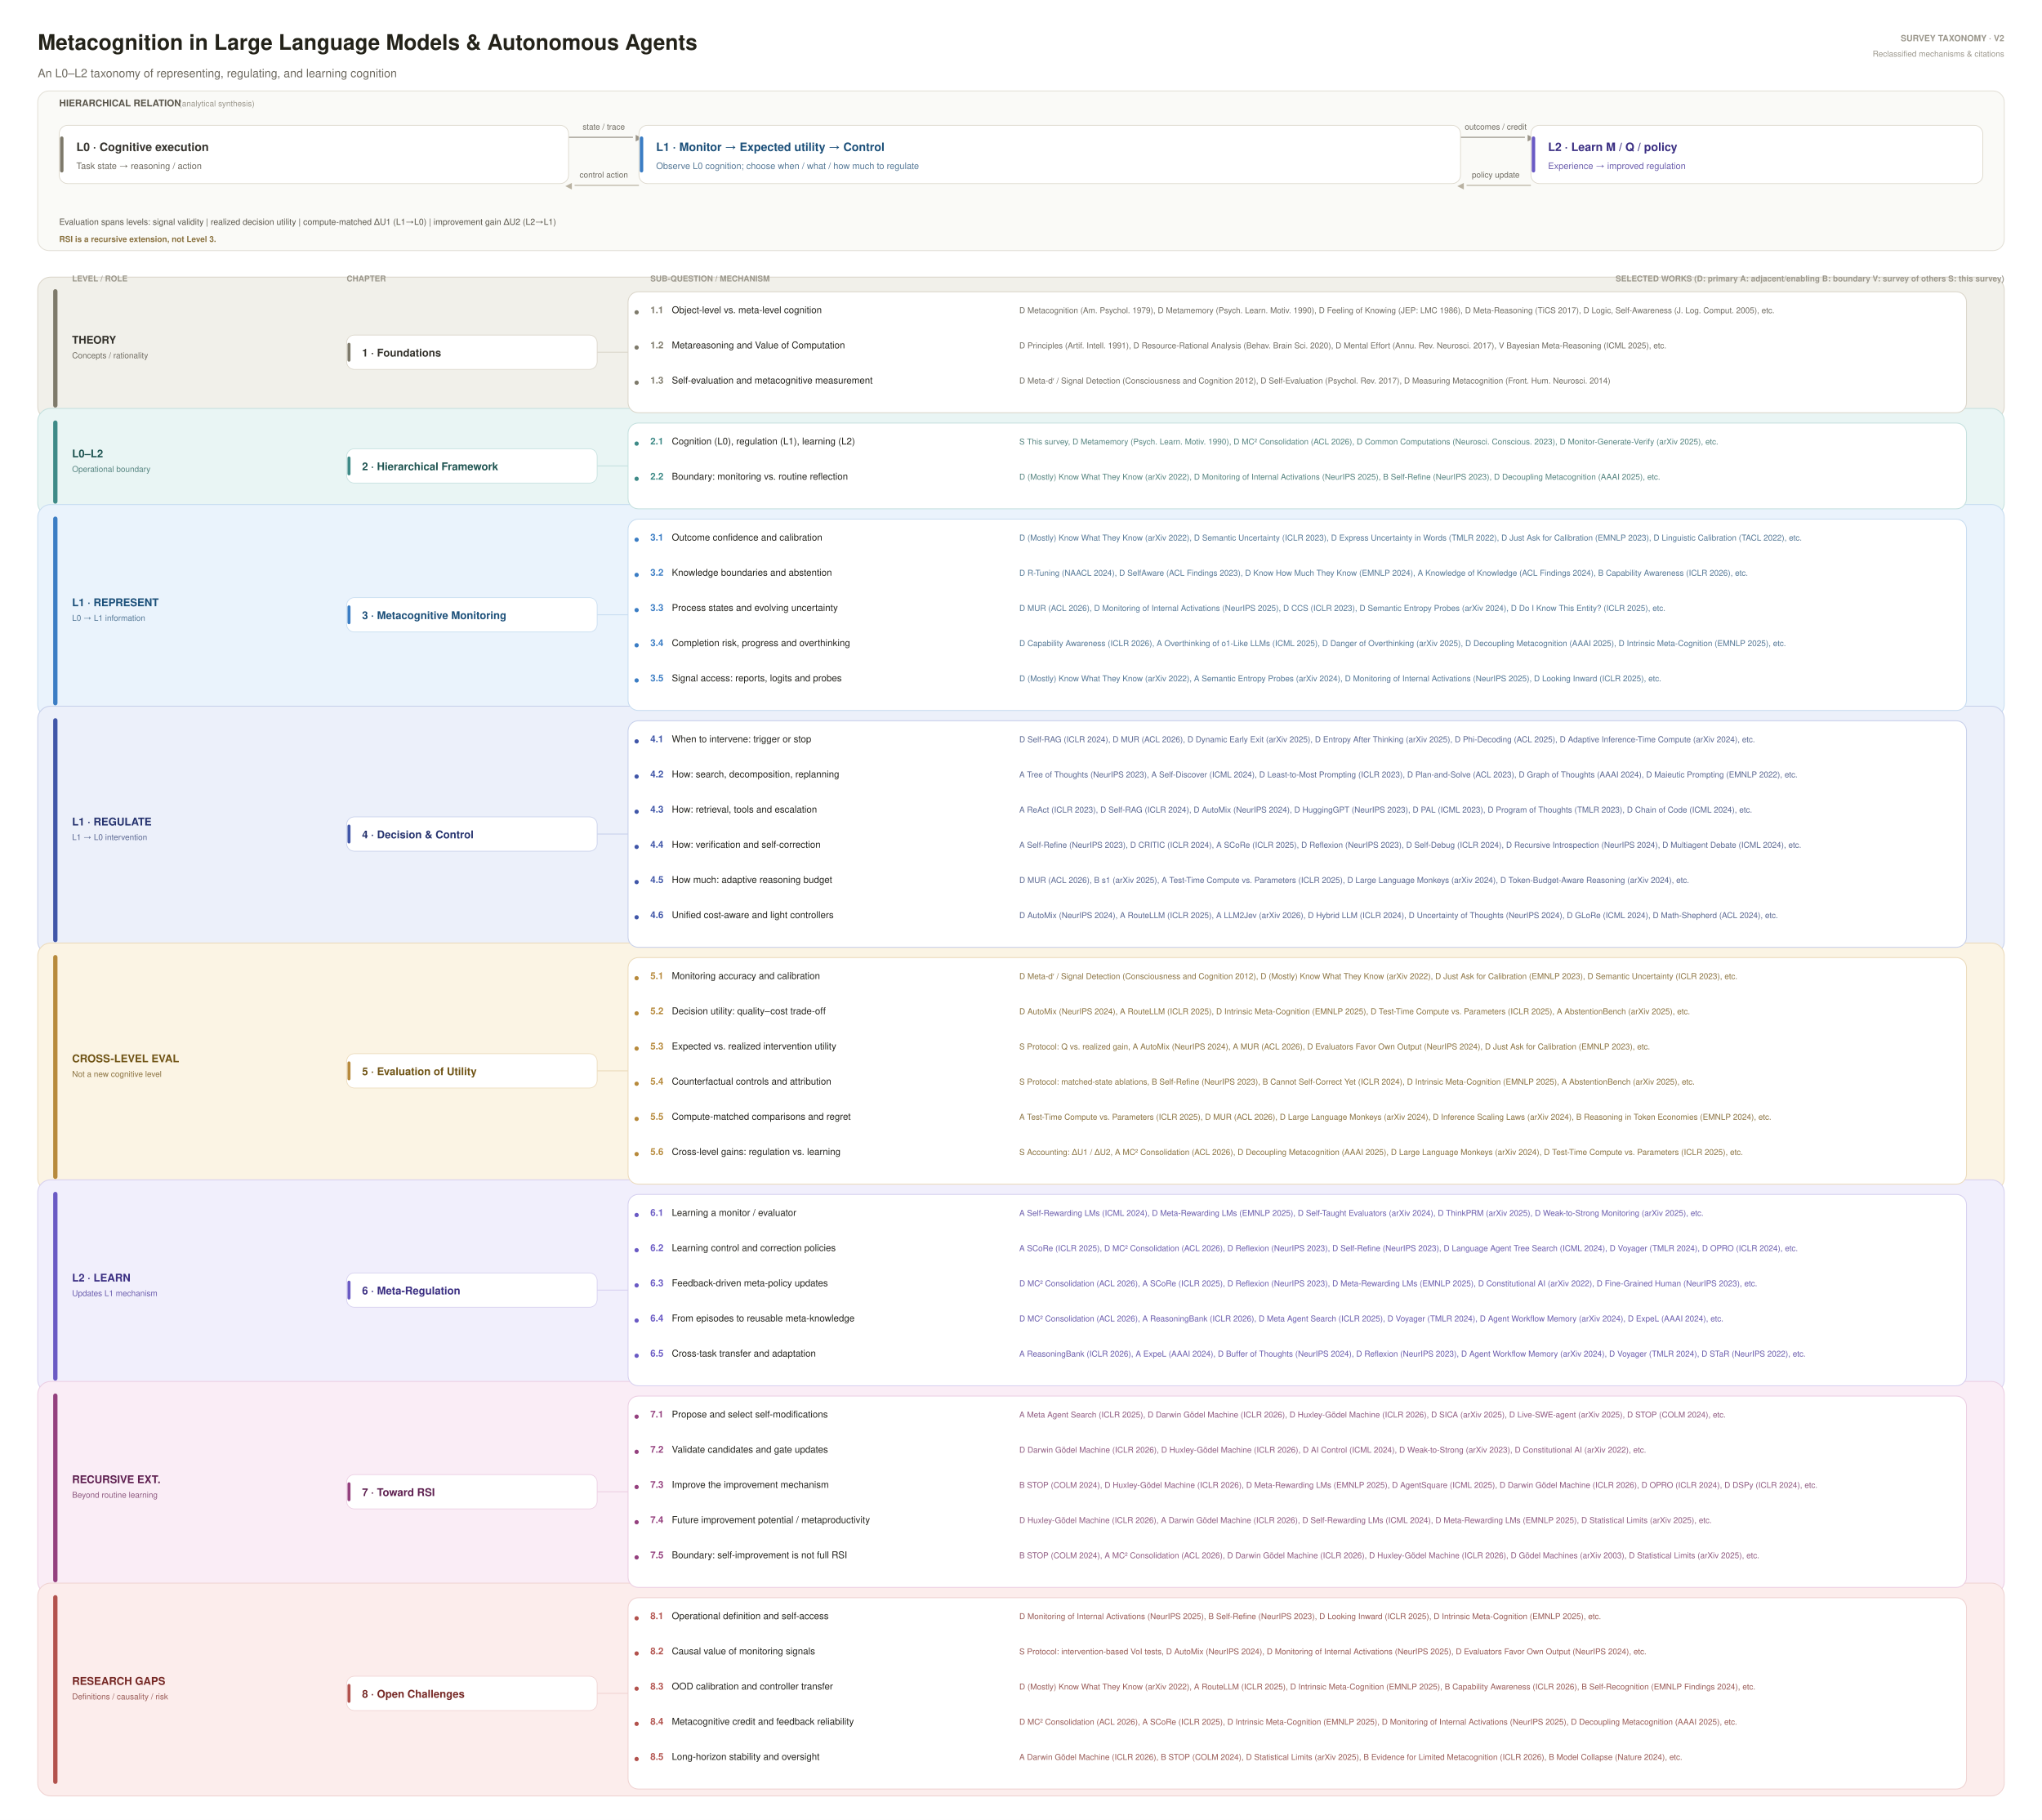
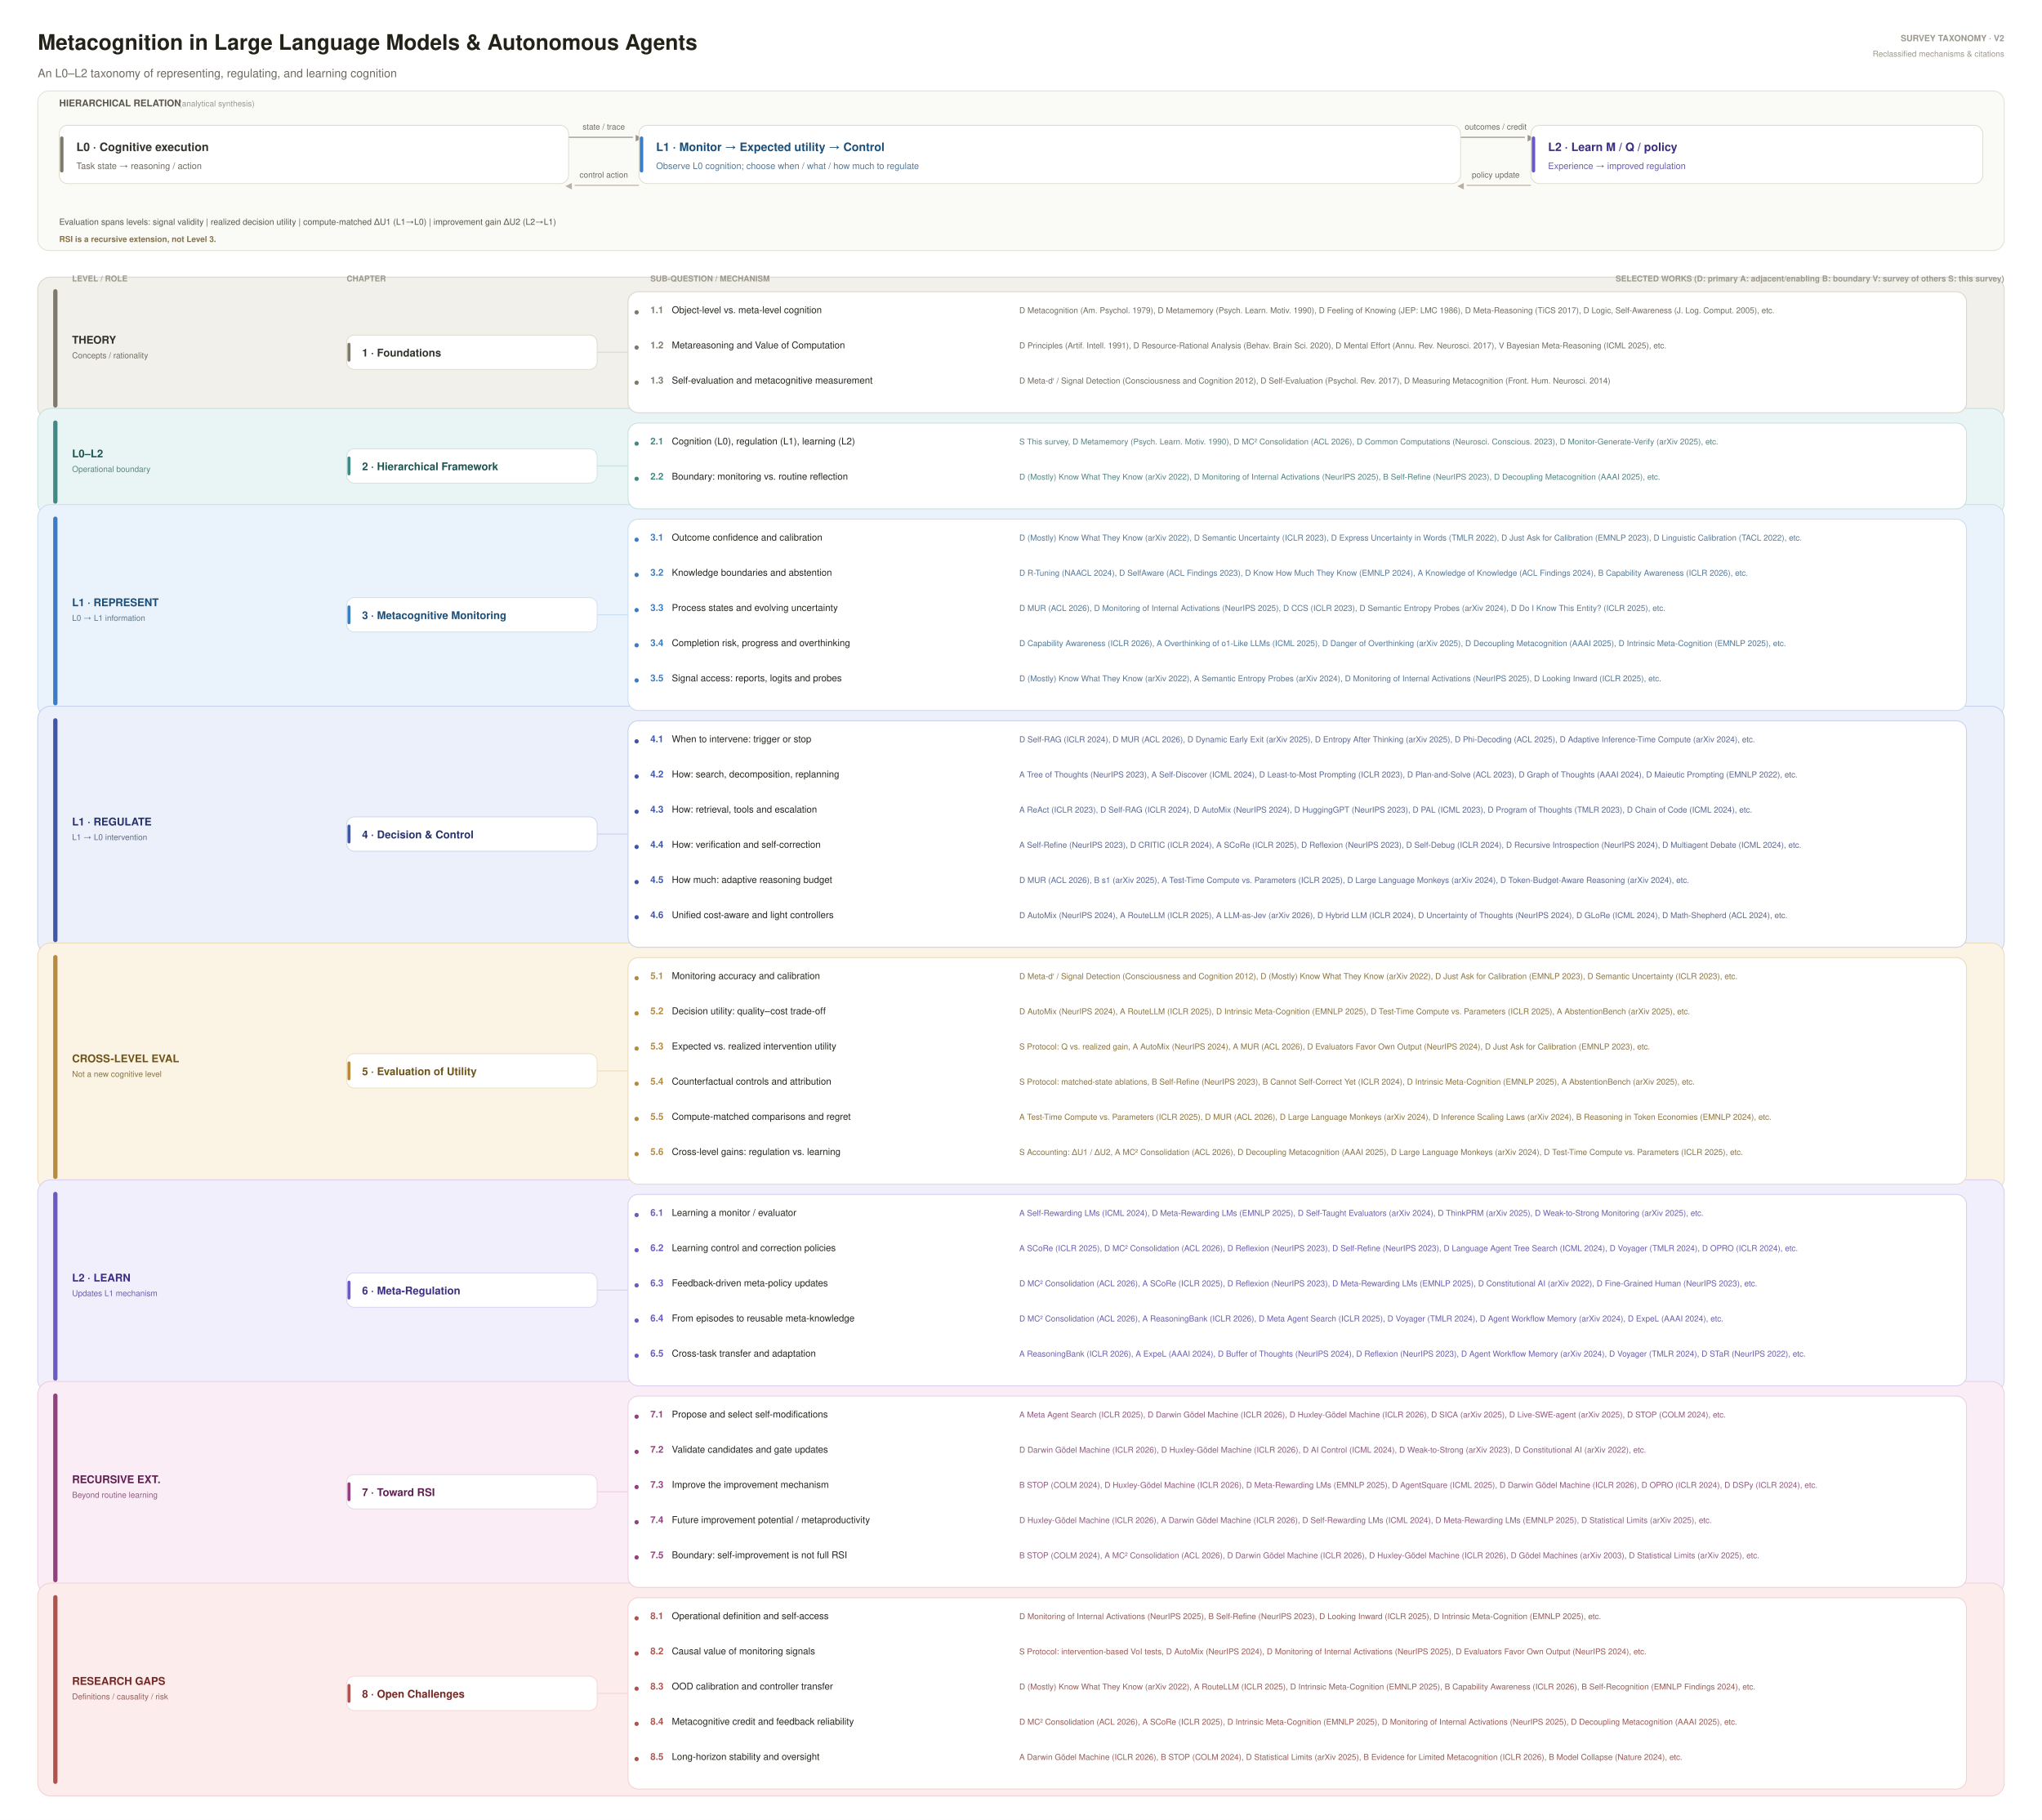
<svg xmlns="http://www.w3.org/2000/svg" viewBox="0 0 2380 2121" width="100%" font-family="Helvetica, Arial, sans-serif" role="img">
  <rect x="0" y="0" width="2380" height="2121" fill="#FFFFFF" />
  <rect x="44" y="106.0" width="2292" height="186.0" rx="13" fill="#FAFAF7" stroke="#E2DFD6" stroke-width="1" />
  <rect x="44" y="323.0" width="2292" height="166.0" rx="15" fill="#F1F0EA" stroke="#DAD5C9" stroke-width="1" />
  <rect x="44" y="476.0" width="2292" height="125.0" rx="15" fill="#E9F5F4" stroke="#C4E0DE" stroke-width="1" />
  <rect x="44" y="588.0" width="2292" height="248.0" rx="15" fill="#EAF3FC" stroke="#C7DCF0" stroke-width="1" />
  <rect x="44" y="823.0" width="2292" height="289.0" rx="15" fill="#ECF0FA" stroke="#C6CFEA" stroke-width="1" />
  <rect x="44" y="1099.0" width="2292" height="289.0" rx="15" fill="#FBF4E4" stroke="#EBDABA" stroke-width="1" />
  <rect x="44" y="1375.0" width="2292" height="248.0" rx="15" fill="#F1EFFC" stroke="#D5CFEF" stroke-width="1" />
  <rect x="44" y="1610.0" width="2292" height="248.0" rx="15" fill="#FAEDF6" stroke="#EBCDE2" stroke-width="1" />
  <rect x="44" y="1845.0" width="2292" height="248.0" rx="15" fill="#FCEDEC" stroke="#EFD2D1" stroke-width="1" />
  <rect x="732" y="340.0" width="1560" height="141.0" rx="12" fill="#FFFFFF" stroke="#DAD5C9" stroke-width="1" />
  <rect x="732" y="493.0" width="1560" height="100.0" rx="12" fill="#FFFFFF" stroke="#C4E0DE" stroke-width="1" />
  <rect x="732" y="605.0" width="1560" height="223.0" rx="12" fill="#FFFFFF" stroke="#C7DCF0" stroke-width="1" />
  <rect x="732" y="840.0" width="1560" height="264.0" rx="12" fill="#FFFFFF" stroke="#C6CFEA" stroke-width="1" />
  <rect x="732" y="1116.0" width="1560" height="264.0" rx="12" fill="#FFFFFF" stroke="#EBDABA" stroke-width="1" />
  <rect x="732" y="1392.0" width="1560" height="223.0" rx="12" fill="#FFFFFF" stroke="#D5CFEF" stroke-width="1" />
  <rect x="732" y="1627.0" width="1560" height="223.0" rx="12" fill="#FFFFFF" stroke="#EBCDE2" stroke-width="1" />
  <rect x="732" y="1862.0" width="1560" height="223.0" rx="12" fill="#FFFFFF" stroke="#EFD2D1" stroke-width="1" />
  <path d="M 696 410.5 H 732" fill="none" stroke="#DAD5C9" stroke-width="1" />
  <path d="M 696 543.0 H 732" fill="none" stroke="#C4E0DE" stroke-width="1" />
  <path d="M 696 716.5 H 732" fill="none" stroke="#C7DCF0" stroke-width="1" />
  <path d="M 696 972.0 H 732" fill="none" stroke="#C6CFEA" stroke-width="1" />
  <path d="M 696 1248.0 H 732" fill="none" stroke="#EBDABA" stroke-width="1" />
  <path d="M 696 1503.5 H 732" fill="none" stroke="#D5CFEF" stroke-width="1" />
  <path d="M 696 1738.5 H 732" fill="none" stroke="#EBCDE2" stroke-width="1" />
  <path d="M 696 1973.5 H 732" fill="none" stroke="#EFD2D1" stroke-width="1" />
  <path d="M 662.714 160.0 H 737.714" fill="none" stroke="#9A9488" stroke-width="1.2" />
  <text x="744.7" y="163.6" font-size="10" font-weight="400" fill="#9A9488" text-anchor="middle">▶</text>
  <path d="M 744.714 216.0 H 669.714" fill="none" stroke="#B9B2A2" stroke-width="1.2" />
  <text x="662.7" y="219.6" font-size="10" font-weight="400" fill="#B9B2A2" text-anchor="middle">◀</text>
  <path d="M 1702.318 160.0 H 1777.318" fill="none" stroke="#9A9488" stroke-width="1.2" />
  <text x="1784.3" y="163.6" font-size="10" font-weight="400" fill="#9A9488" text-anchor="middle">▶</text>
  <path d="M 1784.318 216.0 H 1709.318" fill="none" stroke="#B9B2A2" stroke-width="1.2" />
  <text x="1702.3" y="219.6" font-size="10" font-weight="400" fill="#B9B2A2" text-anchor="middle">◀</text>
  <rect x="69.0" y="146.0" width="593.7" height="68.0" rx="10" fill="#FFFFFF" stroke="#DAD5C9" stroke-width="0.8" />
  <rect x="70.0" y="159.0" width="4.0" height="42.0" rx="2" fill="#7E7A6B" />
  <rect x="744.7" y="146.0" width="957.6" height="68.0" rx="10" fill="#FFFFFF" stroke="#DAD5C9" stroke-width="0.8" />
  <rect x="745.7" y="159.0" width="4.0" height="42.0" rx="2" fill="#3B7DC4" />
  <rect x="1784.3" y="146.0" width="526.7" height="68.0" rx="10" fill="#FFFFFF" stroke="#DAD5C9" stroke-width="0.8" />
  <rect x="1785.3" y="159.0" width="4.0" height="42.0" rx="2" fill="#6A5AC4" />
  <rect x="62.0" y="337.0" width="5.0" height="138.0" rx="2.5" fill="#7E7A6B" />
  <rect x="62.0" y="490.0" width="5.0" height="97.0" rx="2.5" fill="#3E8A87" />
  <rect x="62.0" y="602.0" width="5.0" height="220.0" rx="2.5" fill="#3B7DC4" />
  <rect x="62.0" y="837.0" width="5.0" height="261.0" rx="2.5" fill="#4056A8" />
  <rect x="62.0" y="1113.0" width="5.0" height="261.0" rx="2.5" fill="#B78A3C" />
  <rect x="62.0" y="1389.0" width="5.0" height="220.0" rx="2.5" fill="#6A5AC4" />
  <rect x="62.0" y="1624.0" width="5.0" height="220.0" rx="2.5" fill="#94407E" />
  <rect x="62.0" y="1859.0" width="5.0" height="220.0" rx="2.5" fill="#B2524D" />
  <rect x="404.0" y="390.5" width="292.0" height="40.0" rx="9" fill="#FFFFFF" stroke="#DAD5C9" stroke-width="0.8" />
  <rect x="405.0" y="399.5" width="3.5" height="22.0" rx="1.75" fill="#7E7A6B" />
  <rect x="739.5" y="361.5" width="5.0" height="5.0" rx="2.5" fill="#7E7A6B" />
  <rect x="739.5" y="402.5" width="5.0" height="5.0" rx="2.5" fill="#7E7A6B" />
  <rect x="739.5" y="443.5" width="5.0" height="5.0" rx="2.5" fill="#7E7A6B" />
  <rect x="404.0" y="523.0" width="292.0" height="40.0" rx="9" fill="#FFFFFF" stroke="#C4E0DE" stroke-width="0.8" />
  <rect x="405.0" y="532.0" width="3.5" height="22.0" rx="1.75" fill="#3E8A87" />
  <rect x="739.5" y="514.5" width="5.0" height="5.0" rx="2.5" fill="#3E8A87" />
  <rect x="739.5" y="555.5" width="5.0" height="5.0" rx="2.5" fill="#3E8A87" />
  <rect x="404.0" y="696.5" width="292.0" height="40.0" rx="9" fill="#FFFFFF" stroke="#C7DCF0" stroke-width="0.8" />
  <rect x="405.0" y="705.5" width="3.5" height="22.0" rx="1.75" fill="#3B7DC4" />
  <rect x="739.5" y="626.5" width="5.0" height="5.0" rx="2.5" fill="#3B7DC4" />
  <rect x="739.5" y="667.5" width="5.0" height="5.0" rx="2.5" fill="#3B7DC4" />
  <rect x="739.5" y="708.5" width="5.0" height="5.0" rx="2.5" fill="#3B7DC4" />
  <rect x="739.5" y="749.5" width="5.0" height="5.0" rx="2.5" fill="#3B7DC4" />
  <rect x="739.5" y="790.5" width="5.0" height="5.0" rx="2.5" fill="#3B7DC4" />
  <rect x="404.0" y="952.0" width="292.0" height="40.0" rx="9" fill="#FFFFFF" stroke="#C6CFEA" stroke-width="0.8" />
  <rect x="405.0" y="961.0" width="3.5" height="22.0" rx="1.75" fill="#4056A8" />
  <rect x="739.5" y="861.5" width="5.0" height="5.0" rx="2.5" fill="#4056A8" />
  <rect x="739.5" y="902.5" width="5.0" height="5.0" rx="2.5" fill="#4056A8" />
  <rect x="739.5" y="943.5" width="5.0" height="5.0" rx="2.5" fill="#4056A8" />
  <rect x="739.5" y="984.5" width="5.0" height="5.0" rx="2.5" fill="#4056A8" />
  <rect x="739.5" y="1025.5" width="5.0" height="5.0" rx="2.5" fill="#4056A8" />
  <rect x="739.5" y="1066.5" width="5.0" height="5.0" rx="2.5" fill="#4056A8" />
  <rect x="404.0" y="1228.0" width="292.0" height="40.0" rx="9" fill="#FFFFFF" stroke="#EBDABA" stroke-width="0.8" />
  <rect x="405.0" y="1237.0" width="3.5" height="22.0" rx="1.75" fill="#B78A3C" />
  <rect x="739.5" y="1137.5" width="5.0" height="5.0" rx="2.5" fill="#B78A3C" />
  <rect x="739.5" y="1178.5" width="5.0" height="5.0" rx="2.5" fill="#B78A3C" />
  <rect x="739.5" y="1219.5" width="5.0" height="5.0" rx="2.5" fill="#B78A3C" />
  <rect x="739.5" y="1260.5" width="5.0" height="5.0" rx="2.5" fill="#B78A3C" />
  <rect x="739.5" y="1301.5" width="5.0" height="5.0" rx="2.5" fill="#B78A3C" />
  <rect x="739.5" y="1342.5" width="5.0" height="5.0" rx="2.5" fill="#B78A3C" />
  <rect x="404.0" y="1483.5" width="292.0" height="40.0" rx="9" fill="#FFFFFF" stroke="#D5CFEF" stroke-width="0.8" />
  <rect x="405.0" y="1492.5" width="3.5" height="22.0" rx="1.75" fill="#6A5AC4" />
  <rect x="739.5" y="1413.5" width="5.0" height="5.0" rx="2.5" fill="#6A5AC4" />
  <rect x="739.5" y="1454.5" width="5.0" height="5.0" rx="2.5" fill="#6A5AC4" />
  <rect x="739.5" y="1495.5" width="5.0" height="5.0" rx="2.5" fill="#6A5AC4" />
  <rect x="739.5" y="1536.5" width="5.0" height="5.0" rx="2.5" fill="#6A5AC4" />
  <rect x="739.5" y="1577.5" width="5.0" height="5.0" rx="2.5" fill="#6A5AC4" />
  <rect x="404.0" y="1718.5" width="292.0" height="40.0" rx="9" fill="#FFFFFF" stroke="#EBCDE2" stroke-width="0.8" />
  <rect x="405.0" y="1727.5" width="3.5" height="22.0" rx="1.75" fill="#94407E" />
  <rect x="739.5" y="1648.5" width="5.0" height="5.0" rx="2.5" fill="#94407E" />
  <rect x="739.5" y="1689.5" width="5.0" height="5.0" rx="2.5" fill="#94407E" />
  <rect x="739.5" y="1730.5" width="5.0" height="5.0" rx="2.5" fill="#94407E" />
  <rect x="739.5" y="1771.5" width="5.0" height="5.0" rx="2.5" fill="#94407E" />
  <rect x="739.5" y="1812.5" width="5.0" height="5.0" rx="2.5" fill="#94407E" />
  <rect x="404.0" y="1953.5" width="292.0" height="40.0" rx="9" fill="#FFFFFF" stroke="#EFD2D1" stroke-width="0.8" />
  <rect x="405.0" y="1962.5" width="3.5" height="22.0" rx="1.75" fill="#B2524D" />
  <rect x="739.5" y="1883.5" width="5.0" height="5.0" rx="2.5" fill="#B2524D" />
  <rect x="739.5" y="1924.5" width="5.0" height="5.0" rx="2.5" fill="#B2524D" />
  <rect x="739.5" y="1965.5" width="5.0" height="5.0" rx="2.5" fill="#B2524D" />
  <rect x="739.5" y="2006.5" width="5.0" height="5.0" rx="2.5" fill="#B2524D" />
  <rect x="739.5" y="2047.5" width="5.0" height="5.0" rx="2.5" fill="#B2524D" />
  <text x="69.0" y="124.0" font-size="11" font-weight="700" fill="#5A564B">HIERARCHICAL RELATION</text>
  <text x="208.9" y="124.0" font-size="9.5" font-weight="400" fill="#9B978C">(analytical synthesis)</text>
  <text x="89.0" y="176.0" font-size="13.5" font-weight="600" fill="#33312B">L0 · Cognitive execution</text>
  <text x="89.0" y="197.0" font-size="10.5" font-weight="400" fill="#6E6A60">Task state → reasoning / action</text>
  <text x="764.7" y="176.0" font-size="13.5" font-weight="600" fill="#1B4F79">L1 · Monitor → Expected utility → Control</text>
  <text x="764.7" y="197.0" font-size="10.5" font-weight="400" fill="#557896">Observe L0 cognition; choose when / what / how much to regulate</text>
  <text x="1804.3" y="176.0" font-size="13.5" font-weight="600" fill="#3A2E82">L2 · Learn M / Q / policy</text>
  <text x="1804.3" y="197.0" font-size="10.5" font-weight="400" fill="#6A5CAC">Experience → improved regulation</text>
  <text x="703.7" y="151.0" font-size="9.5" font-weight="500" fill="#6E6A60" text-anchor="middle">state / trace</text>
  <text x="703.7" y="207.0" font-size="9.5" font-weight="500" fill="#6E6A60" text-anchor="middle">control action</text>
  <text x="1743.3" y="151.0" font-size="9.5" font-weight="500" fill="#6E6A60" text-anchor="middle">outcomes / credit</text>
  <text x="1743.3" y="207.0" font-size="9.5" font-weight="500" fill="#6E6A60" text-anchor="middle">policy update</text>
  <text x="69.0" y="262.0" font-size="10" font-weight="500" fill="#5A564B">Evaluation spans levels: signal validity | realized decision utility | compute-matched ΔU1 (L1→L0) | improvement gain ΔU2 (L2→L1)</text>
  <text x="69.0" y="282.0" font-size="9.5" font-weight="600" fill="#8A7240">RSI is a recursive extension, not Level 3.</text>
  <text x="84.0" y="400.5" font-size="12.5" font-weight="700" fill="#33312B">THEORY</text>
  <text x="84.0" y="417.5" font-size="9.5" font-weight="400" fill="#6E6A60">Concepts / rationality</text>
  <text x="84.0" y="533.0" font-size="12.5" font-weight="700" fill="#1D5350">L0–L2</text>
  <text x="84.0" y="550.0" font-size="9.5" font-weight="400" fill="#568480">Operational boundary</text>
  <text x="84.0" y="706.5" font-size="12.5" font-weight="700" fill="#1B4F79">L1 · REPRESENT</text>
  <text x="84.0" y="723.5" font-size="9.5" font-weight="400" fill="#557896">L0 → L1 information</text>
  <text x="84.0" y="962.0" font-size="12.5" font-weight="700" fill="#25326E">L1 · REGULATE</text>
  <text x="84.0" y="979.0" font-size="9.5" font-weight="400" fill="#5A6791">L1 → L0 intervention</text>
  <text x="84.0" y="1238.0" font-size="12.5" font-weight="700" fill="#6F5314">CROSS-LEVEL EVAL</text>
  <text x="84.0" y="1255.0" font-size="9.5" font-weight="400" fill="#8A7240">Not a new cognitive level</text>
  <text x="84.0" y="1493.5" font-size="12.5" font-weight="700" fill="#3A2E82">L2 · LEARN</text>
  <text x="84.0" y="1510.5" font-size="9.5" font-weight="400" fill="#6A5CAC">Updates L1 mechanism</text>
  <text x="84.0" y="1728.5" font-size="12.5" font-weight="700" fill="#5E2050">RECURSIVE EXT.</text>
  <text x="84.0" y="1745.5" font-size="9.5" font-weight="400" fill="#8E5A80">Beyond routine learning</text>
  <text x="84.0" y="1963.5" font-size="12.5" font-weight="700" fill="#752724">RESEARCH GAPS</text>
  <text x="84.0" y="1980.5" font-size="9.5" font-weight="400" fill="#985A56">Definitions / causality / risk</text>
  <text x="422.0" y="415.5" font-size="12.5" font-weight="600" fill="#33312B">1 · Foundations</text>
  <text x="758.0" y="365.0" font-size="11" font-weight="600" fill="#7E7A6B">1.1</text>
  <text x="783.0" y="365.0" font-size="11" font-weight="400" fill="#26251F">Object-level vs. meta-level cognition</text>
  <text x="1188.0" y="365.0" font-size="9.5" font-weight="400" fill="#6E6A60">D  Metacognition (Am. Psychol. 1979), D  Metamemory (Psych. Learn. Motiv. 1990), D  Feeling of Knowing (JEP: LMC 1986), D  Meta-Reasoning (TiCS 2017), D  Logic, Self-Awareness (J. Log. Comput. 2005), etc.</text>
  <text x="758.0" y="406.0" font-size="11" font-weight="600" fill="#7E7A6B">1.2</text>
  <text x="783.0" y="406.0" font-size="11" font-weight="400" fill="#26251F">Metareasoning and Value of Computation</text>
  <text x="1188.0" y="406.0" font-size="9.5" font-weight="400" fill="#6E6A60">D  Principles (Artif. Intell. 1991), D  Resource-Rational Analysis (Behav. Brain Sci. 2020), D  Mental Effort (Annu. Rev. Neurosci. 2017), V  Bayesian Meta-Reasoning (ICML 2025), etc.</text>
  <text x="758.0" y="447.0" font-size="11" font-weight="600" fill="#7E7A6B">1.3</text>
  <text x="783.0" y="447.0" font-size="11" font-weight="400" fill="#26251F">Self-evaluation and metacognitive measurement</text>
  <text x="1188.0" y="447.0" font-size="9.5" font-weight="400" fill="#6E6A60">D  Meta-d′ / Signal Detection (Consciousness and Cognition 2012), D  Self-Evaluation (Psychol. Rev. 2017), D  Measuring Metacognition (Front. Hum. Neurosci. 2014)</text>
  <text x="422.0" y="548.0" font-size="12.5" font-weight="600" fill="#1D5350">2 · Hierarchical Framework</text>
  <text x="758.0" y="518.0" font-size="11" font-weight="600" fill="#3E8A87">2.1</text>
  <text x="783.0" y="518.0" font-size="11" font-weight="400" fill="#26251F">Cognition (L0), regulation (L1), learning (L2)</text>
  <text x="1188.0" y="518.0" font-size="9.5" font-weight="400" fill="#568480">S  This survey, D  Metamemory (Psych. Learn. Motiv. 1990), D  MC² Consolidation (ACL 2026), D  Common Computations (Neurosci. Conscious. 2023), D  Monitor-Generate-Verify (arXiv 2025), etc.</text>
  <text x="758.0" y="559.0" font-size="11" font-weight="600" fill="#3E8A87">2.2</text>
  <text x="783.0" y="559.0" font-size="11" font-weight="400" fill="#26251F">Boundary: monitoring vs. routine reflection</text>
  <text x="1188.0" y="559.0" font-size="9.5" font-weight="400" fill="#568480">D  (Mostly) Know What They Know (arXiv 2022), D  Monitoring of Internal Activations (NeurIPS 2025), B  Self-Refine (NeurIPS 2023), D  Decoupling Metacognition (AAAI 2025), etc.</text>
  <text x="422.0" y="721.5" font-size="12.5" font-weight="600" fill="#1B4F79">3 · Metacognitive Monitoring</text>
  <text x="758.0" y="630.0" font-size="11" font-weight="600" fill="#3B7DC4">3.1</text>
  <text x="783.0" y="630.0" font-size="11" font-weight="400" fill="#26251F">Outcome confidence and calibration</text>
  <text x="1188.0" y="630.0" font-size="9.5" font-weight="400" fill="#557896">D  (Mostly) Know What They Know (arXiv 2022), D  Semantic Uncertainty (ICLR 2023), D  Express Uncertainty in Words (TMLR 2022), D  Just Ask for Calibration (EMNLP 2023), D  Linguistic Calibration (TACL 2022), etc.</text>
  <text x="758.0" y="671.0" font-size="11" font-weight="600" fill="#3B7DC4">3.2</text>
  <text x="783.0" y="671.0" font-size="11" font-weight="400" fill="#26251F">Knowledge boundaries and abstention</text>
  <text x="1188.0" y="671.0" font-size="9.5" font-weight="400" fill="#557896">D  R-Tuning (NAACL 2024), D  SelfAware (ACL Findings 2023), D  Know How Much They Know (EMNLP 2024), A  Knowledge of Knowledge (ACL Findings 2024), B  Capability Awareness (ICLR 2026), etc.</text>
  <text x="758.0" y="712.0" font-size="11" font-weight="600" fill="#3B7DC4">3.3</text>
  <text x="783.0" y="712.0" font-size="11" font-weight="400" fill="#26251F">Process states and evolving uncertainty</text>
  <text x="1188.0" y="712.0" font-size="9.5" font-weight="400" fill="#557896">D  MUR (ACL 2026), D  Monitoring of Internal Activations (NeurIPS 2025), D  CCS (ICLR 2023), D  Semantic Entropy Probes (arXiv 2024), D  Do I Know This Entity? (ICLR 2025), etc.</text>
  <text x="758.0" y="753.0" font-size="11" font-weight="600" fill="#3B7DC4">3.4</text>
  <text x="783.0" y="753.0" font-size="11" font-weight="400" fill="#26251F">Completion risk, progress and overthinking</text>
  <text x="1188.0" y="753.0" font-size="9.5" font-weight="400" fill="#557896">D  Capability Awareness (ICLR 2026), A  Overthinking of o1-Like LLMs (ICML 2025), D  Danger of Overthinking (arXiv 2025), D  Decoupling Metacognition (AAAI 2025), D  Intrinsic Meta-Cognition (EMNLP 2025), etc.</text>
  <text x="758.0" y="794.0" font-size="11" font-weight="600" fill="#3B7DC4">3.5</text>
  <text x="783.0" y="794.0" font-size="11" font-weight="400" fill="#26251F">Signal access: reports, logits and probes</text>
  <text x="1188.0" y="794.0" font-size="9.5" font-weight="400" fill="#557896">D  (Mostly) Know What They Know (arXiv 2022), A  Semantic Entropy Probes (arXiv 2024), D  Monitoring of Internal Activations (NeurIPS 2025), D  Looking Inward (ICLR 2025), etc.</text>
  <text x="422.0" y="977.0" font-size="12.5" font-weight="600" fill="#25326E">4 · Decision &amp; Control</text>
  <text x="758.0" y="865.0" font-size="11" font-weight="600" fill="#4056A8">4.1</text>
  <text x="783.0" y="865.0" font-size="11" font-weight="400" fill="#26251F">When to intervene: trigger or stop</text>
  <text x="1188.0" y="865.0" font-size="9.5" font-weight="400" fill="#5A6791">D  Self-RAG (ICLR 2024), D  MUR (ACL 2026), D  Dynamic Early Exit (arXiv 2025), D  Entropy After Thinking (arXiv 2025), D  Phi-Decoding (ACL 2025), D  Adaptive Inference-Time Compute (arXiv 2024), etc.</text>
  <text x="758.0" y="906.0" font-size="11" font-weight="600" fill="#4056A8">4.2</text>
  <text x="783.0" y="906.0" font-size="11" font-weight="400" fill="#26251F">How: search, decomposition, replanning</text>
  <text x="1188.0" y="906.0" font-size="9.5" font-weight="400" fill="#5A6791">A  Tree of Thoughts (NeurIPS 2023), A  Self-Discover (ICML 2024), D  Least-to-Most Prompting (ICLR 2023), D  Plan-and-Solve (ACL 2023), D  Graph of Thoughts (AAAI 2024), D  Maieutic Prompting (EMNLP 2022), etc.</text>
  <text x="758.0" y="947.0" font-size="11" font-weight="600" fill="#4056A8">4.3</text>
  <text x="783.0" y="947.0" font-size="11" font-weight="400" fill="#26251F">How: retrieval, tools and escalation</text>
  <text x="1188.0" y="947.0" font-size="9.5" font-weight="400" fill="#5A6791">A  ReAct (ICLR 2023), D  Self-RAG (ICLR 2024), D  AutoMix (NeurIPS 2024), D  HuggingGPT (NeurIPS 2023), D  PAL (ICML 2023), D  Program of Thoughts (TMLR 2023), D  Chain of Code (ICML 2024), etc.</text>
  <text x="758.0" y="988.0" font-size="11" font-weight="600" fill="#4056A8">4.4</text>
  <text x="783.0" y="988.0" font-size="11" font-weight="400" fill="#26251F">How: verification and self-correction</text>
  <text x="1188.0" y="988.0" font-size="9.5" font-weight="400" fill="#5A6791">A  Self-Refine (NeurIPS 2023), D  CRITIC (ICLR 2024), A  SCoRe (ICLR 2025), D  Reflexion (NeurIPS 2023), D  Self-Debug (ICLR 2024), D  Recursive Introspection (NeurIPS 2024), D  Multiagent Debate (ICML 2024), etc.</text>
  <text x="758.0" y="1029.0" font-size="11" font-weight="600" fill="#4056A8">4.5</text>
  <text x="783.0" y="1029.0" font-size="11" font-weight="400" fill="#26251F">How much: adaptive reasoning budget</text>
  <text x="1188.0" y="1029.0" font-size="9.5" font-weight="400" fill="#5A6791">D  MUR (ACL 2026), B  s1 (arXiv 2025), A  Test-Time Compute vs. Parameters (ICLR 2025), D  Large Language Monkeys (arXiv 2024), D  Token-Budget-Aware Reasoning (arXiv 2024), etc.</text>
  <text x="758.0" y="1070.0" font-size="11" font-weight="600" fill="#4056A8">4.6</text>
  <text x="783.0" y="1070.0" font-size="11" font-weight="400" fill="#26251F">Unified cost-aware and light controllers</text>
-   <text x="1188.0" y="1070.0" font-size="9.5" font-weight="400" fill="#5A6791">D  AutoMix (NeurIPS 2024), A  RouteLLM (ICLR 2025), A  LLM2Jev (arXiv 2026), D  Hybrid LLM (ICLR 2024), D  Uncertainty of Thoughts (NeurIPS 2024), D  GLoRe (ICML 2024), D  Math-Shepherd (ACL 2024), etc.</text>
+   <text x="1188.0" y="1070.0" font-size="9.5" font-weight="400" fill="#5A6791">D  AutoMix (NeurIPS 2024), A  RouteLLM (ICLR 2025), A  LLM-as-Jev (arXiv 2026), D  Hybrid LLM (ICLR 2024), D  Uncertainty of Thoughts (NeurIPS 2024), D  GLoRe (ICML 2024), D  Math-Shepherd (ACL 2024), etc.</text>
  <text x="422.0" y="1253.0" font-size="12.5" font-weight="600" fill="#6F5314">5 · Evaluation of Utility</text>
  <text x="758.0" y="1141.0" font-size="11" font-weight="600" fill="#B78A3C">5.1</text>
  <text x="783.0" y="1141.0" font-size="11" font-weight="400" fill="#26251F">Monitoring accuracy and calibration</text>
  <text x="1188.0" y="1141.0" font-size="9.5" font-weight="400" fill="#8A7240">D  Meta-d′ / Signal Detection (Consciousness and Cognition 2012), D  (Mostly) Know What They Know (arXiv 2022), D  Just Ask for Calibration (EMNLP 2023), D  Semantic Uncertainty (ICLR 2023), etc.</text>
  <text x="758.0" y="1182.0" font-size="11" font-weight="600" fill="#B78A3C">5.2</text>
  <text x="783.0" y="1182.0" font-size="11" font-weight="400" fill="#26251F">Decision utility: quality–cost trade-off</text>
  <text x="1188.0" y="1182.0" font-size="9.5" font-weight="400" fill="#8A7240">D  AutoMix (NeurIPS 2024), A  RouteLLM (ICLR 2025), D  Intrinsic Meta-Cognition (EMNLP 2025), D  Test-Time Compute vs. Parameters (ICLR 2025), A  AbstentionBench (arXiv 2025), etc.</text>
  <text x="758.0" y="1223.0" font-size="11" font-weight="600" fill="#B78A3C">5.3</text>
  <text x="783.0" y="1223.0" font-size="11" font-weight="400" fill="#26251F">Expected vs. realized intervention utility</text>
  <text x="1188.0" y="1223.0" font-size="9.5" font-weight="400" fill="#8A7240">S  Protocol: Q vs. realized gain, A  AutoMix (NeurIPS 2024), A  MUR (ACL 2026), D  Evaluators Favor Own Output (NeurIPS 2024), D  Just Ask for Calibration (EMNLP 2023), etc.</text>
  <text x="758.0" y="1264.0" font-size="11" font-weight="600" fill="#B78A3C">5.4</text>
  <text x="783.0" y="1264.0" font-size="11" font-weight="400" fill="#26251F">Counterfactual controls and attribution</text>
  <text x="1188.0" y="1264.0" font-size="9.5" font-weight="400" fill="#8A7240">S  Protocol: matched-state ablations, B  Self-Refine (NeurIPS 2023), B  Cannot Self-Correct Yet (ICLR 2024), D  Intrinsic Meta-Cognition (EMNLP 2025), A  AbstentionBench (arXiv 2025), etc.</text>
  <text x="758.0" y="1305.0" font-size="11" font-weight="600" fill="#B78A3C">5.5</text>
  <text x="783.0" y="1305.0" font-size="11" font-weight="400" fill="#26251F">Compute-matched comparisons and regret</text>
  <text x="1188.0" y="1305.0" font-size="9.5" font-weight="400" fill="#8A7240">A  Test-Time Compute vs. Parameters (ICLR 2025), D  MUR (ACL 2026), D  Large Language Monkeys (arXiv 2024), D  Inference Scaling Laws (arXiv 2024), B  Reasoning in Token Economies (EMNLP 2024), etc.</text>
  <text x="758.0" y="1346.0" font-size="11" font-weight="600" fill="#B78A3C">5.6</text>
  <text x="783.0" y="1346.0" font-size="11" font-weight="400" fill="#26251F">Cross-level gains: regulation vs. learning</text>
  <text x="1188.0" y="1346.0" font-size="9.5" font-weight="400" fill="#8A7240">S  Accounting: ΔU1 / ΔU2, A  MC² Consolidation (ACL 2026), D  Decoupling Metacognition (AAAI 2025), D  Large Language Monkeys (arXiv 2024), D  Test-Time Compute vs. Parameters (ICLR 2025), etc.</text>
  <text x="422.0" y="1508.5" font-size="12.5" font-weight="600" fill="#3A2E82">6 · Meta-Regulation</text>
  <text x="758.0" y="1417.0" font-size="11" font-weight="600" fill="#6A5AC4">6.1</text>
  <text x="783.0" y="1417.0" font-size="11" font-weight="400" fill="#26251F">Learning a monitor / evaluator</text>
  <text x="1188.0" y="1417.0" font-size="9.5" font-weight="400" fill="#6A5CAC">A  Self-Rewarding LMs (ICML 2024), D  Meta-Rewarding LMs (EMNLP 2025), D  Self-Taught Evaluators (arXiv 2024), D  ThinkPRM (arXiv 2025), D  Weak-to-Strong Monitoring (arXiv 2025), etc.</text>
  <text x="758.0" y="1458.0" font-size="11" font-weight="600" fill="#6A5AC4">6.2</text>
  <text x="783.0" y="1458.0" font-size="11" font-weight="400" fill="#26251F">Learning control and correction policies</text>
  <text x="1188.0" y="1458.0" font-size="9.5" font-weight="400" fill="#6A5CAC">A  SCoRe (ICLR 2025), D  MC² Consolidation (ACL 2026), D  Reflexion (NeurIPS 2023), D  Self-Refine (NeurIPS 2023), D  Language Agent Tree Search (ICML 2024), D  Voyager (TMLR 2024), D  OPRO (ICLR 2024), etc.</text>
  <text x="758.0" y="1499.0" font-size="11" font-weight="600" fill="#6A5AC4">6.3</text>
  <text x="783.0" y="1499.0" font-size="11" font-weight="400" fill="#26251F">Feedback-driven meta-policy updates</text>
  <text x="1188.0" y="1499.0" font-size="9.5" font-weight="400" fill="#6A5CAC">D  MC² Consolidation (ACL 2026), A  SCoRe (ICLR 2025), D  Reflexion (NeurIPS 2023), D  Meta-Rewarding LMs (EMNLP 2025), D  Constitutional AI (arXiv 2022), D  Fine-Grained Human (NeurIPS 2023), etc.</text>
  <text x="758.0" y="1540.0" font-size="11" font-weight="600" fill="#6A5AC4">6.4</text>
  <text x="783.0" y="1540.0" font-size="11" font-weight="400" fill="#26251F">From episodes to reusable meta-knowledge</text>
  <text x="1188.0" y="1540.0" font-size="9.5" font-weight="400" fill="#6A5CAC">D  MC² Consolidation (ACL 2026), A  ReasoningBank (ICLR 2026), D  Meta Agent Search (ICLR 2025), D  Voyager (TMLR 2024), D  Agent Workflow Memory (arXiv 2024), D  ExpeL (AAAI 2024), etc.</text>
  <text x="758.0" y="1581.0" font-size="11" font-weight="600" fill="#6A5AC4">6.5</text>
  <text x="783.0" y="1581.0" font-size="11" font-weight="400" fill="#26251F">Cross-task transfer and adaptation</text>
  <text x="1188.0" y="1581.0" font-size="9.5" font-weight="400" fill="#6A5CAC">A  ReasoningBank (ICLR 2026), A  ExpeL (AAAI 2024), D  Buffer of Thoughts (NeurIPS 2024), D  Reflexion (NeurIPS 2023), D  Agent Workflow Memory (arXiv 2024), D  Voyager (TMLR 2024), D  STaR (NeurIPS 2022), etc.</text>
  <text x="422.0" y="1743.5" font-size="12.5" font-weight="600" fill="#5E2050">7 · Toward RSI</text>
  <text x="758.0" y="1652.0" font-size="11" font-weight="600" fill="#94407E">7.1</text>
  <text x="783.0" y="1652.0" font-size="11" font-weight="400" fill="#26251F">Propose and select self-modifications</text>
  <text x="1188.0" y="1652.0" font-size="9.5" font-weight="400" fill="#8E5A80">A  Meta Agent Search (ICLR 2025), D  Darwin Gödel Machine (ICLR 2026), D  Huxley-Gödel Machine (ICLR 2026), D  SICA (arXiv 2025), D  Live-SWE-agent (arXiv 2025), D  STOP (COLM 2024), etc.</text>
  <text x="758.0" y="1693.0" font-size="11" font-weight="600" fill="#94407E">7.2</text>
  <text x="783.0" y="1693.0" font-size="11" font-weight="400" fill="#26251F">Validate candidates and gate updates</text>
  <text x="1188.0" y="1693.0" font-size="9.5" font-weight="400" fill="#8E5A80">D  Darwin Gödel Machine (ICLR 2026), D  Huxley-Gödel Machine (ICLR 2026), D  AI Control (ICML 2024), D  Weak-to-Strong (arXiv 2023), D  Constitutional AI (arXiv 2022), etc.</text>
  <text x="758.0" y="1734.0" font-size="11" font-weight="600" fill="#94407E">7.3</text>
  <text x="783.0" y="1734.0" font-size="11" font-weight="400" fill="#26251F">Improve the improvement mechanism</text>
  <text x="1188.0" y="1734.0" font-size="9.5" font-weight="400" fill="#8E5A80">B  STOP (COLM 2024), D  Huxley-Gödel Machine (ICLR 2026), D  Meta-Rewarding LMs (EMNLP 2025), D  AgentSquare (ICML 2025), D  Darwin Gödel Machine (ICLR 2026), D  OPRO (ICLR 2024), D  DSPy (ICLR 2024), etc.</text>
  <text x="758.0" y="1775.0" font-size="11" font-weight="600" fill="#94407E">7.4</text>
  <text x="783.0" y="1775.0" font-size="11" font-weight="400" fill="#26251F">Future improvement potential / metaproductivity</text>
  <text x="1188.0" y="1775.0" font-size="9.5" font-weight="400" fill="#8E5A80">D  Huxley-Gödel Machine (ICLR 2026), A  Darwin Gödel Machine (ICLR 2026), D  Self-Rewarding LMs (ICML 2024), D  Meta-Rewarding LMs (EMNLP 2025), D  Statistical Limits (arXiv 2025), etc.</text>
  <text x="758.0" y="1816.0" font-size="11" font-weight="600" fill="#94407E">7.5</text>
  <text x="783.0" y="1816.0" font-size="11" font-weight="400" fill="#26251F">Boundary: self-improvement is not full RSI</text>
  <text x="1188.0" y="1816.0" font-size="9.5" font-weight="400" fill="#8E5A80">B  STOP (COLM 2024), A  MC² Consolidation (ACL 2026), D  Darwin Gödel Machine (ICLR 2026), D  Huxley-Gödel Machine (ICLR 2026), D  Gödel Machines (arXiv 2003), D  Statistical Limits (arXiv 2025), etc.</text>
  <text x="422.0" y="1978.5" font-size="12.5" font-weight="600" fill="#752724">8 · Open Challenges</text>
  <text x="758.0" y="1887.0" font-size="11" font-weight="600" fill="#B2524D">8.1</text>
  <text x="783.0" y="1887.0" font-size="11" font-weight="400" fill="#26251F">Operational definition and self-access</text>
  <text x="1188.0" y="1887.0" font-size="9.5" font-weight="400" fill="#985A56">D  Monitoring of Internal Activations (NeurIPS 2025), B  Self-Refine (NeurIPS 2023), D  Looking Inward (ICLR 2025), D  Intrinsic Meta-Cognition (EMNLP 2025), etc.</text>
  <text x="758.0" y="1928.0" font-size="11" font-weight="600" fill="#B2524D">8.2</text>
  <text x="783.0" y="1928.0" font-size="11" font-weight="400" fill="#26251F">Causal value of monitoring signals</text>
  <text x="1188.0" y="1928.0" font-size="9.5" font-weight="400" fill="#985A56">S  Protocol: intervention-based VoI tests, D  AutoMix (NeurIPS 2024), D  Monitoring of Internal Activations (NeurIPS 2025), D  Evaluators Favor Own Output (NeurIPS 2024), etc.</text>
  <text x="758.0" y="1969.0" font-size="11" font-weight="600" fill="#B2524D">8.3</text>
  <text x="783.0" y="1969.0" font-size="11" font-weight="400" fill="#26251F">OOD calibration and controller transfer</text>
  <text x="1188.0" y="1969.0" font-size="9.5" font-weight="400" fill="#985A56">D  (Mostly) Know What They Know (arXiv 2022), A  RouteLLM (ICLR 2025), D  Intrinsic Meta-Cognition (EMNLP 2025), B  Capability Awareness (ICLR 2026), B  Self-Recognition (EMNLP Findings 2024), etc.</text>
  <text x="758.0" y="2010.0" font-size="11" font-weight="600" fill="#B2524D">8.4</text>
  <text x="783.0" y="2010.0" font-size="11" font-weight="400" fill="#26251F">Metacognitive credit and feedback reliability</text>
  <text x="1188.0" y="2010.0" font-size="9.5" font-weight="400" fill="#985A56">D  MC² Consolidation (ACL 2026), A  SCoRe (ICLR 2025), D  Intrinsic Meta-Cognition (EMNLP 2025), D  Monitoring of Internal Activations (NeurIPS 2025), D  Decoupling Metacognition (AAAI 2025), etc.</text>
  <text x="758.0" y="2051.0" font-size="11" font-weight="600" fill="#B2524D">8.5</text>
  <text x="783.0" y="2051.0" font-size="11" font-weight="400" fill="#26251F">Long-horizon stability and oversight</text>
  <text x="1188.0" y="2051.0" font-size="9.5" font-weight="400" fill="#985A56">A  Darwin Gödel Machine (ICLR 2026), B  STOP (COLM 2024), D  Statistical Limits (arXiv 2025), B  Evidence for Limited Metacognition (ICLR 2026), B  Model Collapse (Nature 2024), etc.</text>
  <text x="44.0" y="58.0" font-size="25" font-weight="600" fill="#232219">Metacognition in Large Language Models &amp; Autonomous Agents</text>
  <text x="44.0" y="90.0" font-size="13.5" font-weight="400" fill="#6E6A60">An L0–L2 taxonomy of representing, regulating, and learning cognition</text>
  <text x="2336.0" y="48.0" font-size="10" font-weight="700" fill="#9B978C" text-anchor="end">SURVEY TAXONOMY · V2</text>
  <text x="2336.0" y="66.0" font-size="9.5" font-weight="400" fill="#9B978C" text-anchor="end">Reclassified mechanisms &amp; citations</text>
  <text x="84.0" y="328.0" font-size="9.5" font-weight="600" fill="#9B978C">LEVEL / ROLE</text>
  <text x="404.0" y="328.0" font-size="9.5" font-weight="600" fill="#9B978C">CHAPTER</text>
  <text x="758.0" y="328.0" font-size="9.5" font-weight="600" fill="#9B978C">SUB-QUESTION / MECHANISM</text>
  <text x="2336.0" y="328.0" font-size="9.5" font-weight="600" fill="#9B978C" text-anchor="end">SELECTED WORKS  (D: primary   A: adjacent/enabling   B: boundary   V: survey of others   S: this survey)</text>
</svg>
